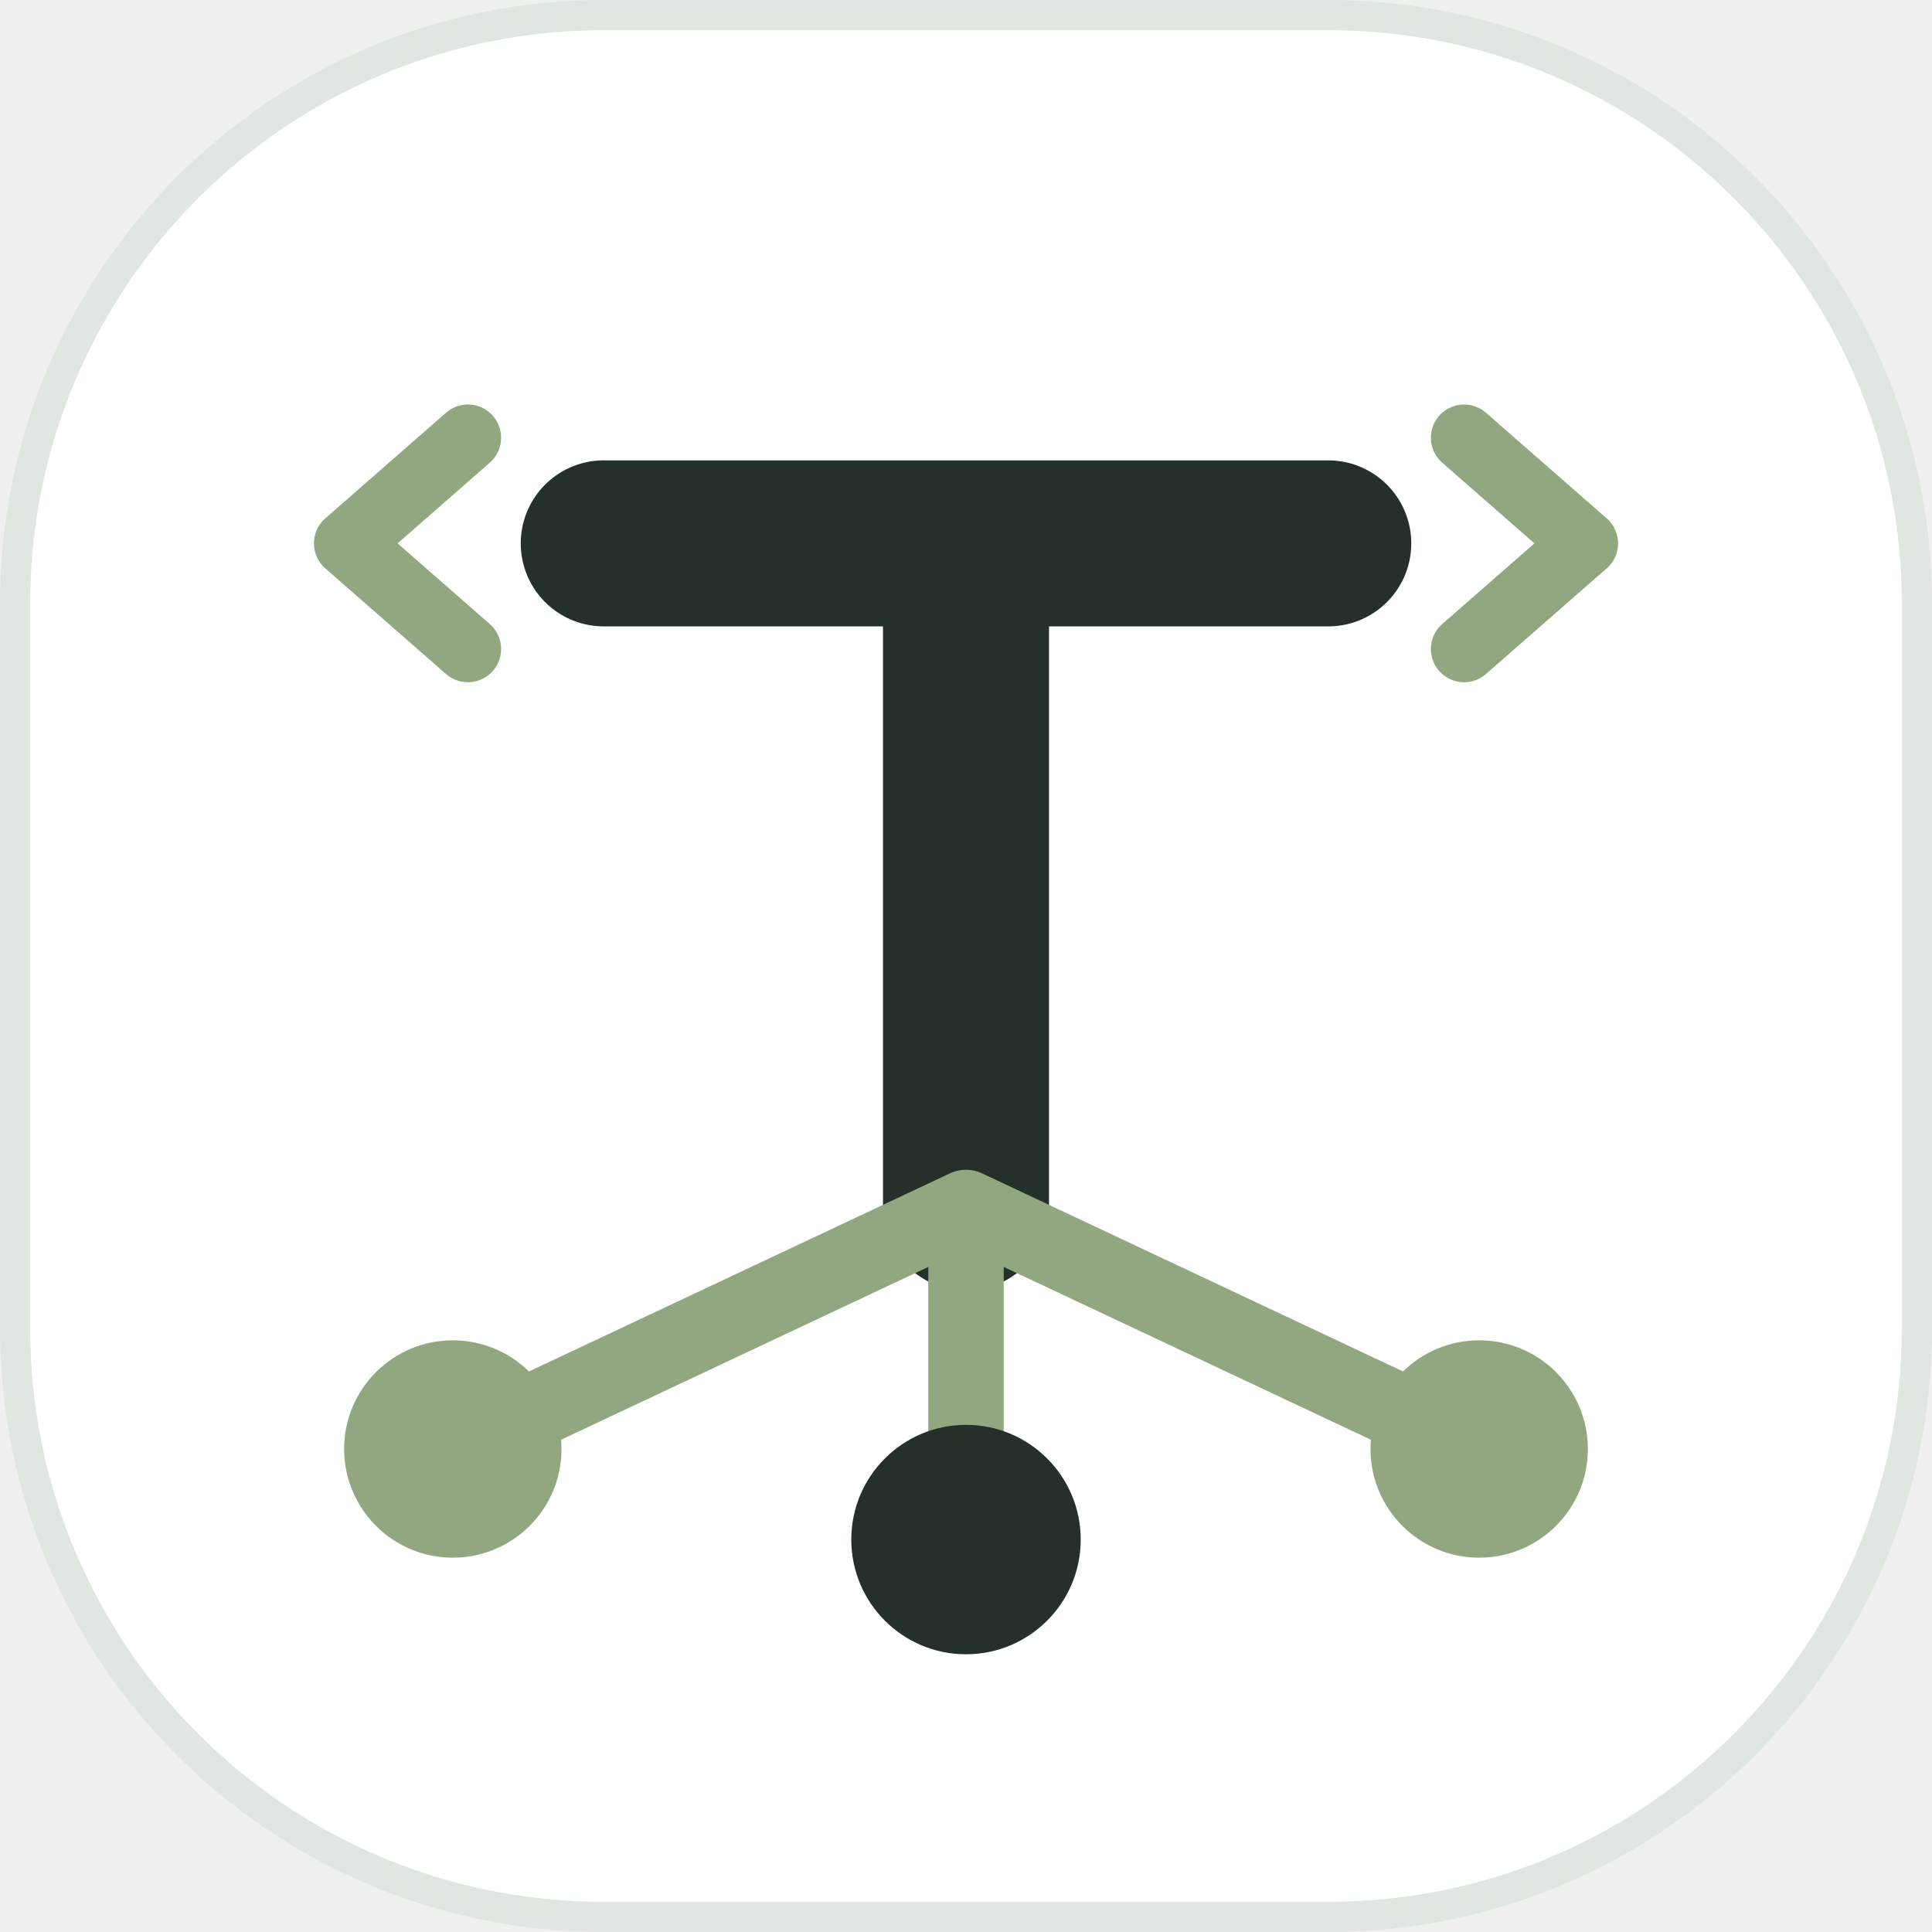
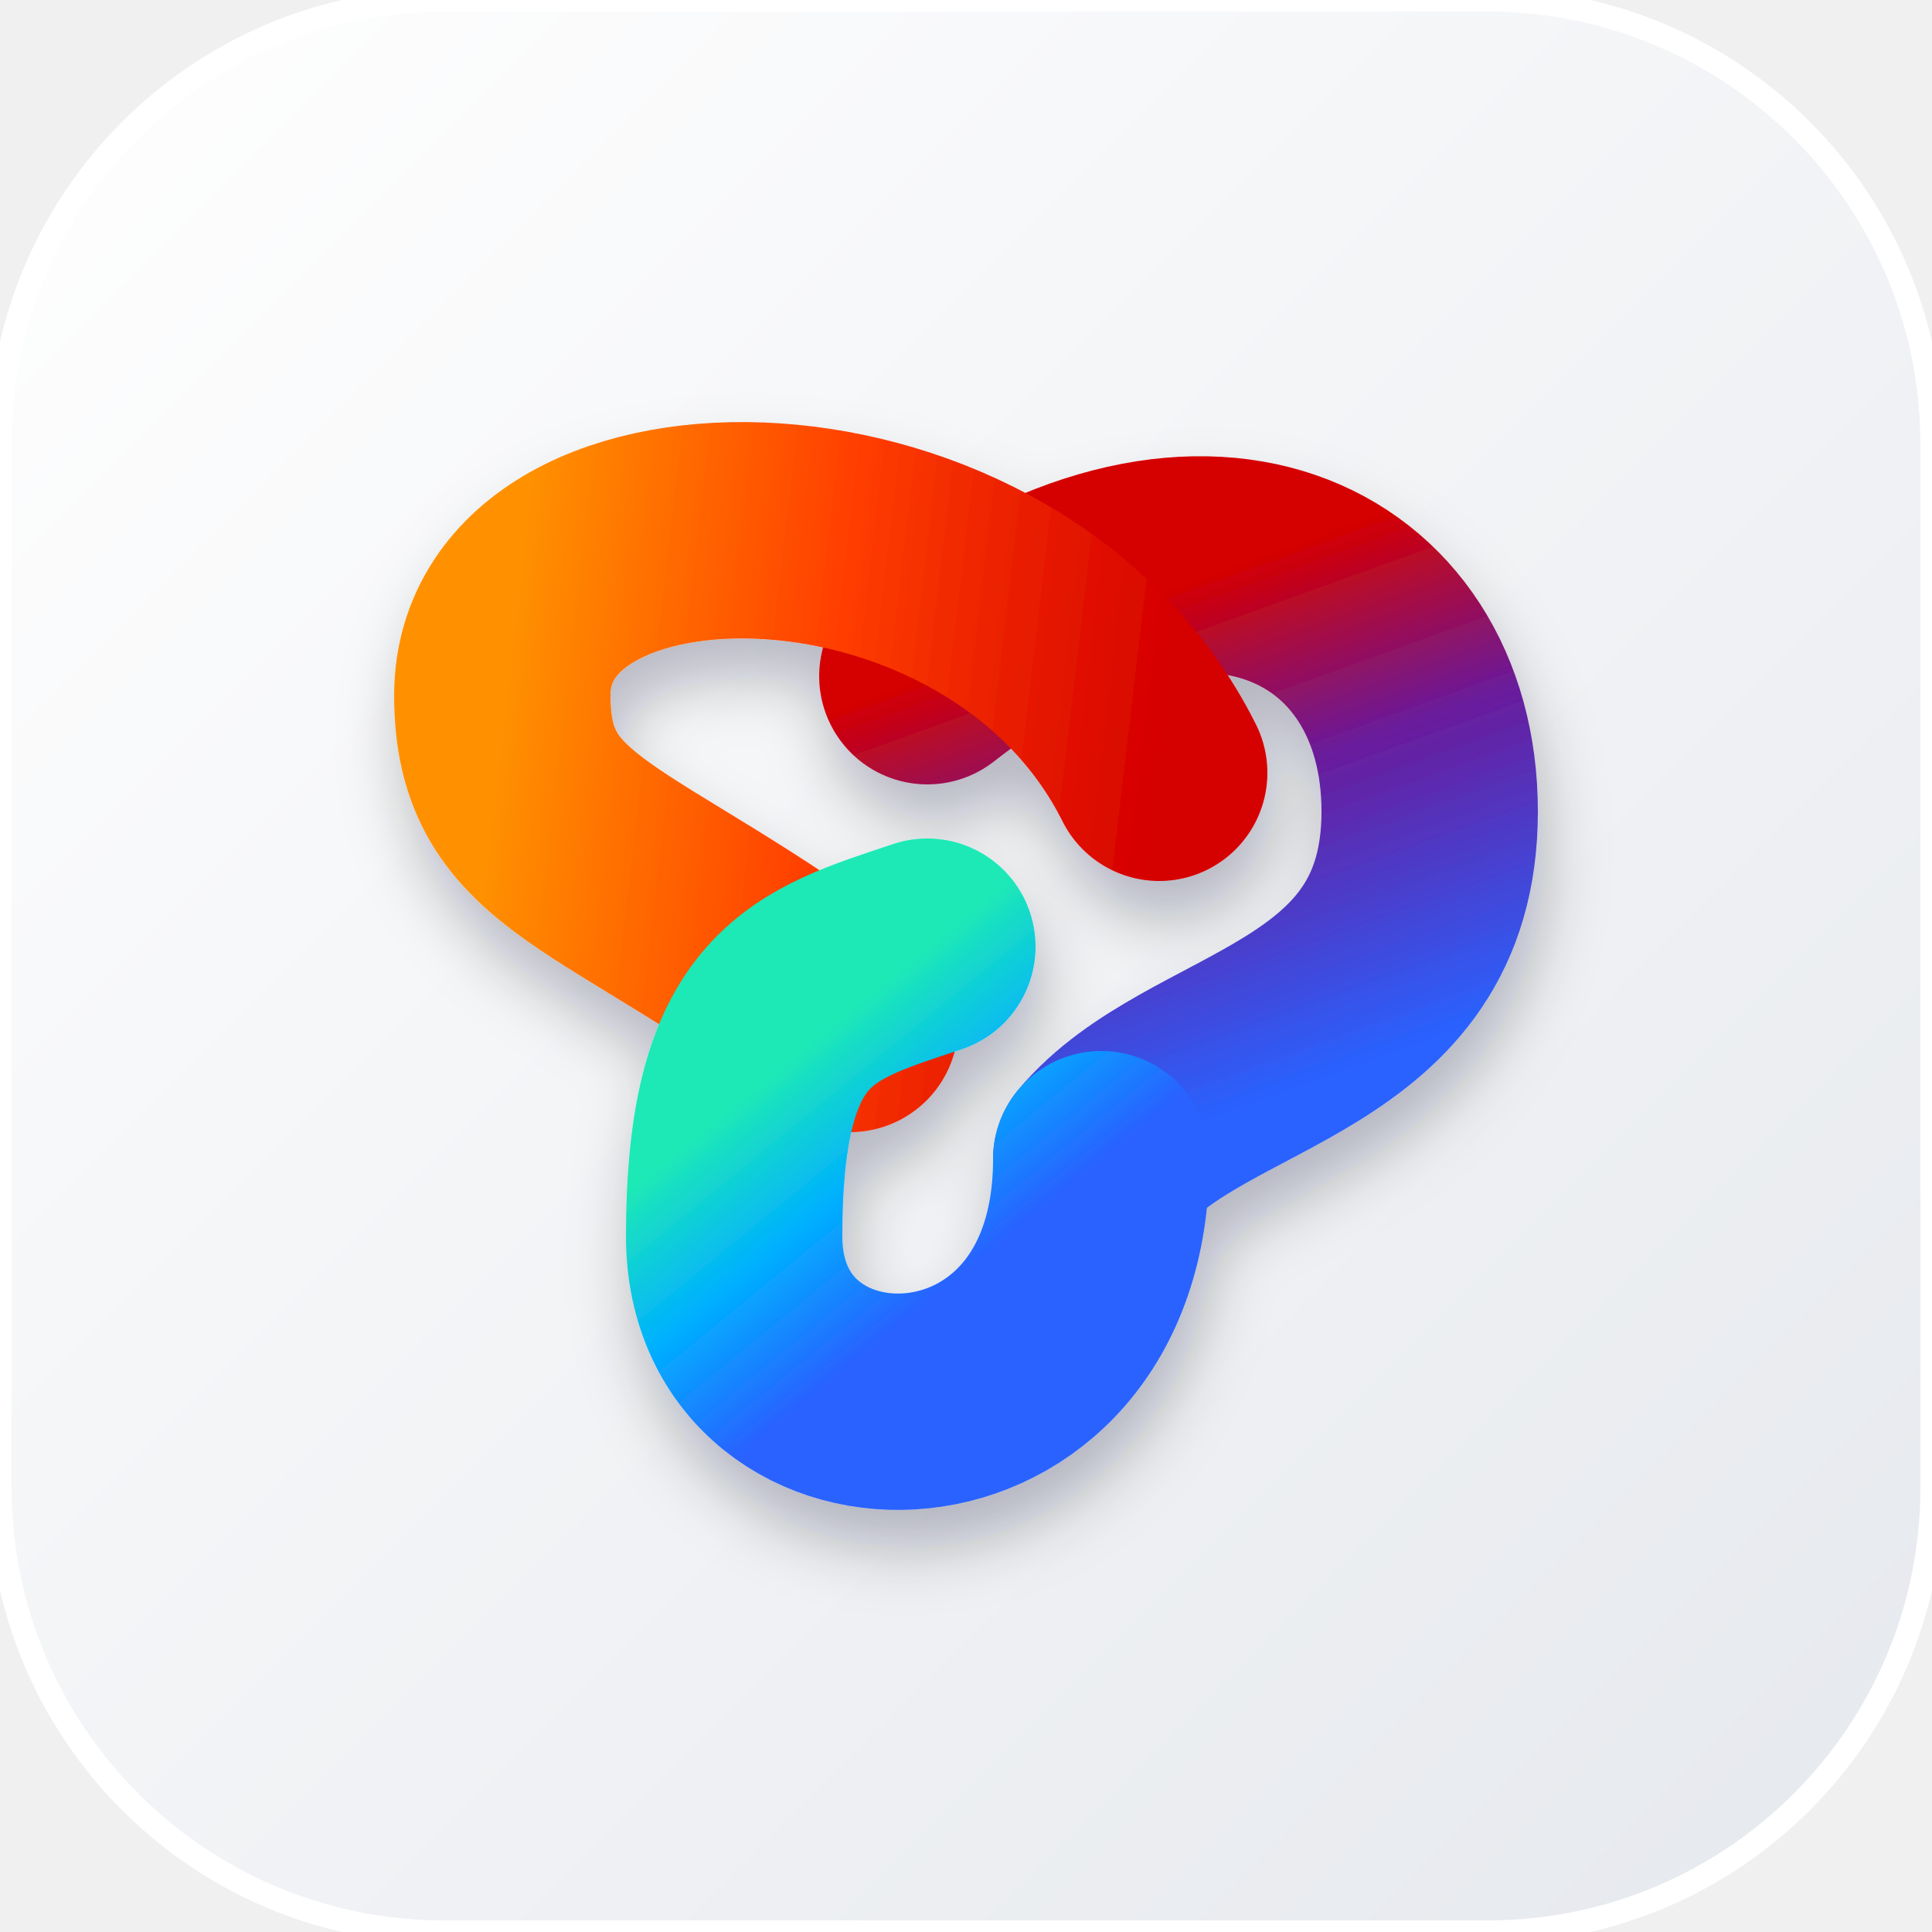
- <svg xmlns="http://www.w3.org/2000/svg" viewBox="0 0 64 64" role="img" aria-label="Tawny Orch T mark">
-   <rect x="0.5" y="0.5" width="63" height="63" rx="19.5" fill="#fff" stroke="#e0e6e0" />
-   <path d="M20 18h24M32 18v22" fill="none" stroke="#26302b" stroke-width="5.5" stroke-linecap="round" />
-   <path d="m15.5 14.5-4 3.5 4 3.5M48.5 14.5l4 3.5-4 3.5" fill="none" stroke="#91a77f" stroke-width="2.2" stroke-linecap="round" stroke-linejoin="round" />
-   <path d="m32 40-17 8m17-8v10m0-10 17 8" fill="none" stroke="#91a77f" stroke-width="2.5" stroke-linecap="round" stroke-linejoin="round" />
-   <circle cx="15" cy="48" r="3.6" fill="#91a77f" />
-   <circle cx="32" cy="51" r="3.8" fill="#26302b" />
-   <circle cx="49" cy="48" r="3.6" fill="#91a77f" />
+ <svg xmlns="http://www.w3.org/2000/svg" viewBox="0 0 500 500" width="100%" height="100%" role="img" aria-label="Tawny Orch folded ribbon T logo">
+   <defs>
+     <linearGradient id="bgGrad" x1="0%" y1="0%" x2="100%" y2="100%">
+       <stop offset="0%" stop-color="#FFFFFF" />
+       <stop offset="100%" stop-color="#E5E8ED" />
+     </linearGradient>
+     <linearGradient id="gradOrange" gradientUnits="userSpaceOnUse" x1="130" y1="180" x2="300" y2="200">
+       <stop offset="0%" stop-color="#FF9100" />
+       <stop offset="50%" stop-color="#FF3D00" />
+       <stop offset="100%" stop-color="#D50000" />
+     </linearGradient>
+     <linearGradient id="gradPurple" gradientUnits="userSpaceOnUse" x1="240" y1="175" x2="285" y2="300">
+       <stop offset="0%" stop-color="#D50000" />
+       <stop offset="40%" stop-color="#6A1B9A" />
+       <stop offset="100%" stop-color="#2962FF" />
+     </linearGradient>
+     <linearGradient id="gradCyan" gradientUnits="userSpaceOnUse" x1="285" y1="300" x2="240" y2="245">
+       <stop offset="0%" stop-color="#2962FF" />
+       <stop offset="50%" stop-color="#00B0FF" />
+       <stop offset="100%" stop-color="#1DE9B6" />
+     </linearGradient>
+     <filter id="ribbonShadow" x="-30%" y="-30%" width="160%" height="160%">
+       <feDropShadow dx="2" dy="10" stdDeviation="8" flood-color="#000720" flood-opacity="0.25" />
+     </filter>
+   </defs>
+   <rect width="500" height="500" rx="115" fill="url(#bgGrad)" stroke="#FFFFFF" stroke-width="6" />
+   <g filter="url(#ribbonShadow)">
+     <path d="M 240 175 C 310 120, 370 150, 370 210 C 370 270, 310 270, 285 300" fill="none" stroke="url(#gradPurple)" stroke-width="56" stroke-linecap="round" />
+     <path d="M 220 265 C 160 220, 130 220, 130 180 C 130 120, 260 120, 300 200" fill="none" stroke="url(#gradOrange)" stroke-width="56" stroke-linecap="round" />
+     <path d="M 285 300 C 285 380, 190 380, 190 320 C 190 260, 210 255, 240 245" fill="none" stroke="url(#gradCyan)" stroke-width="56" stroke-linecap="round" />
+   </g>
</svg>
